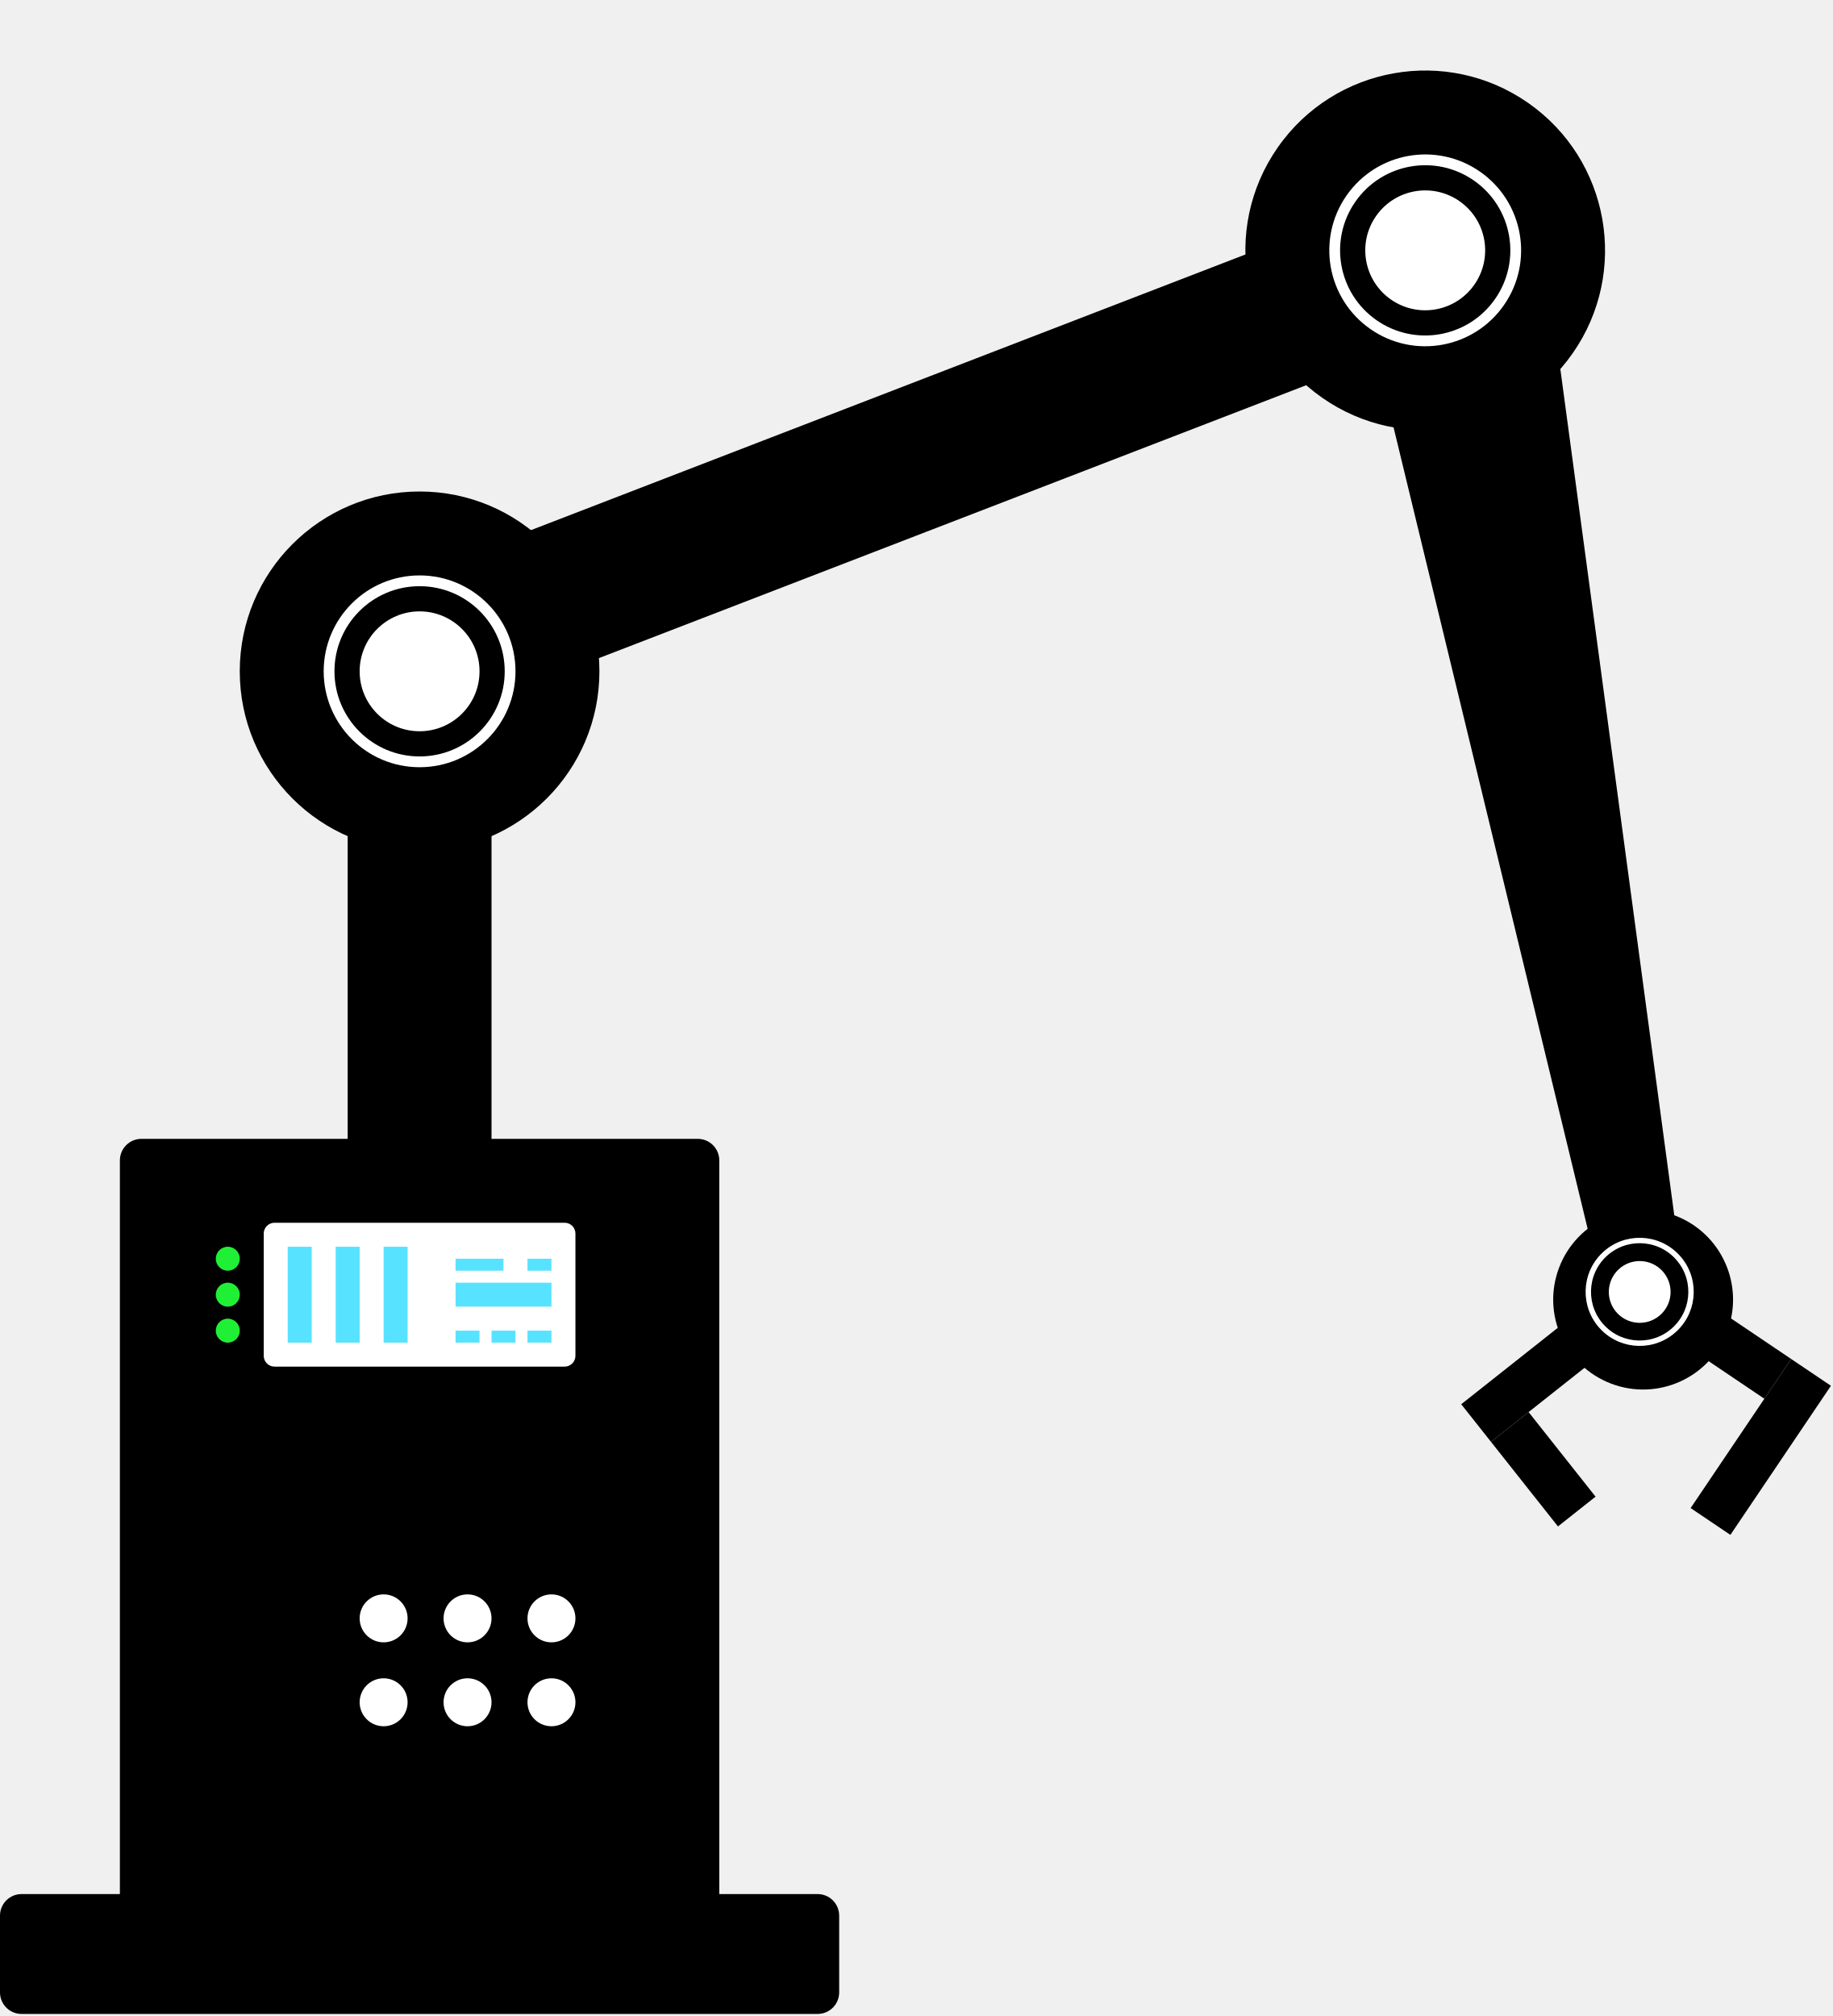
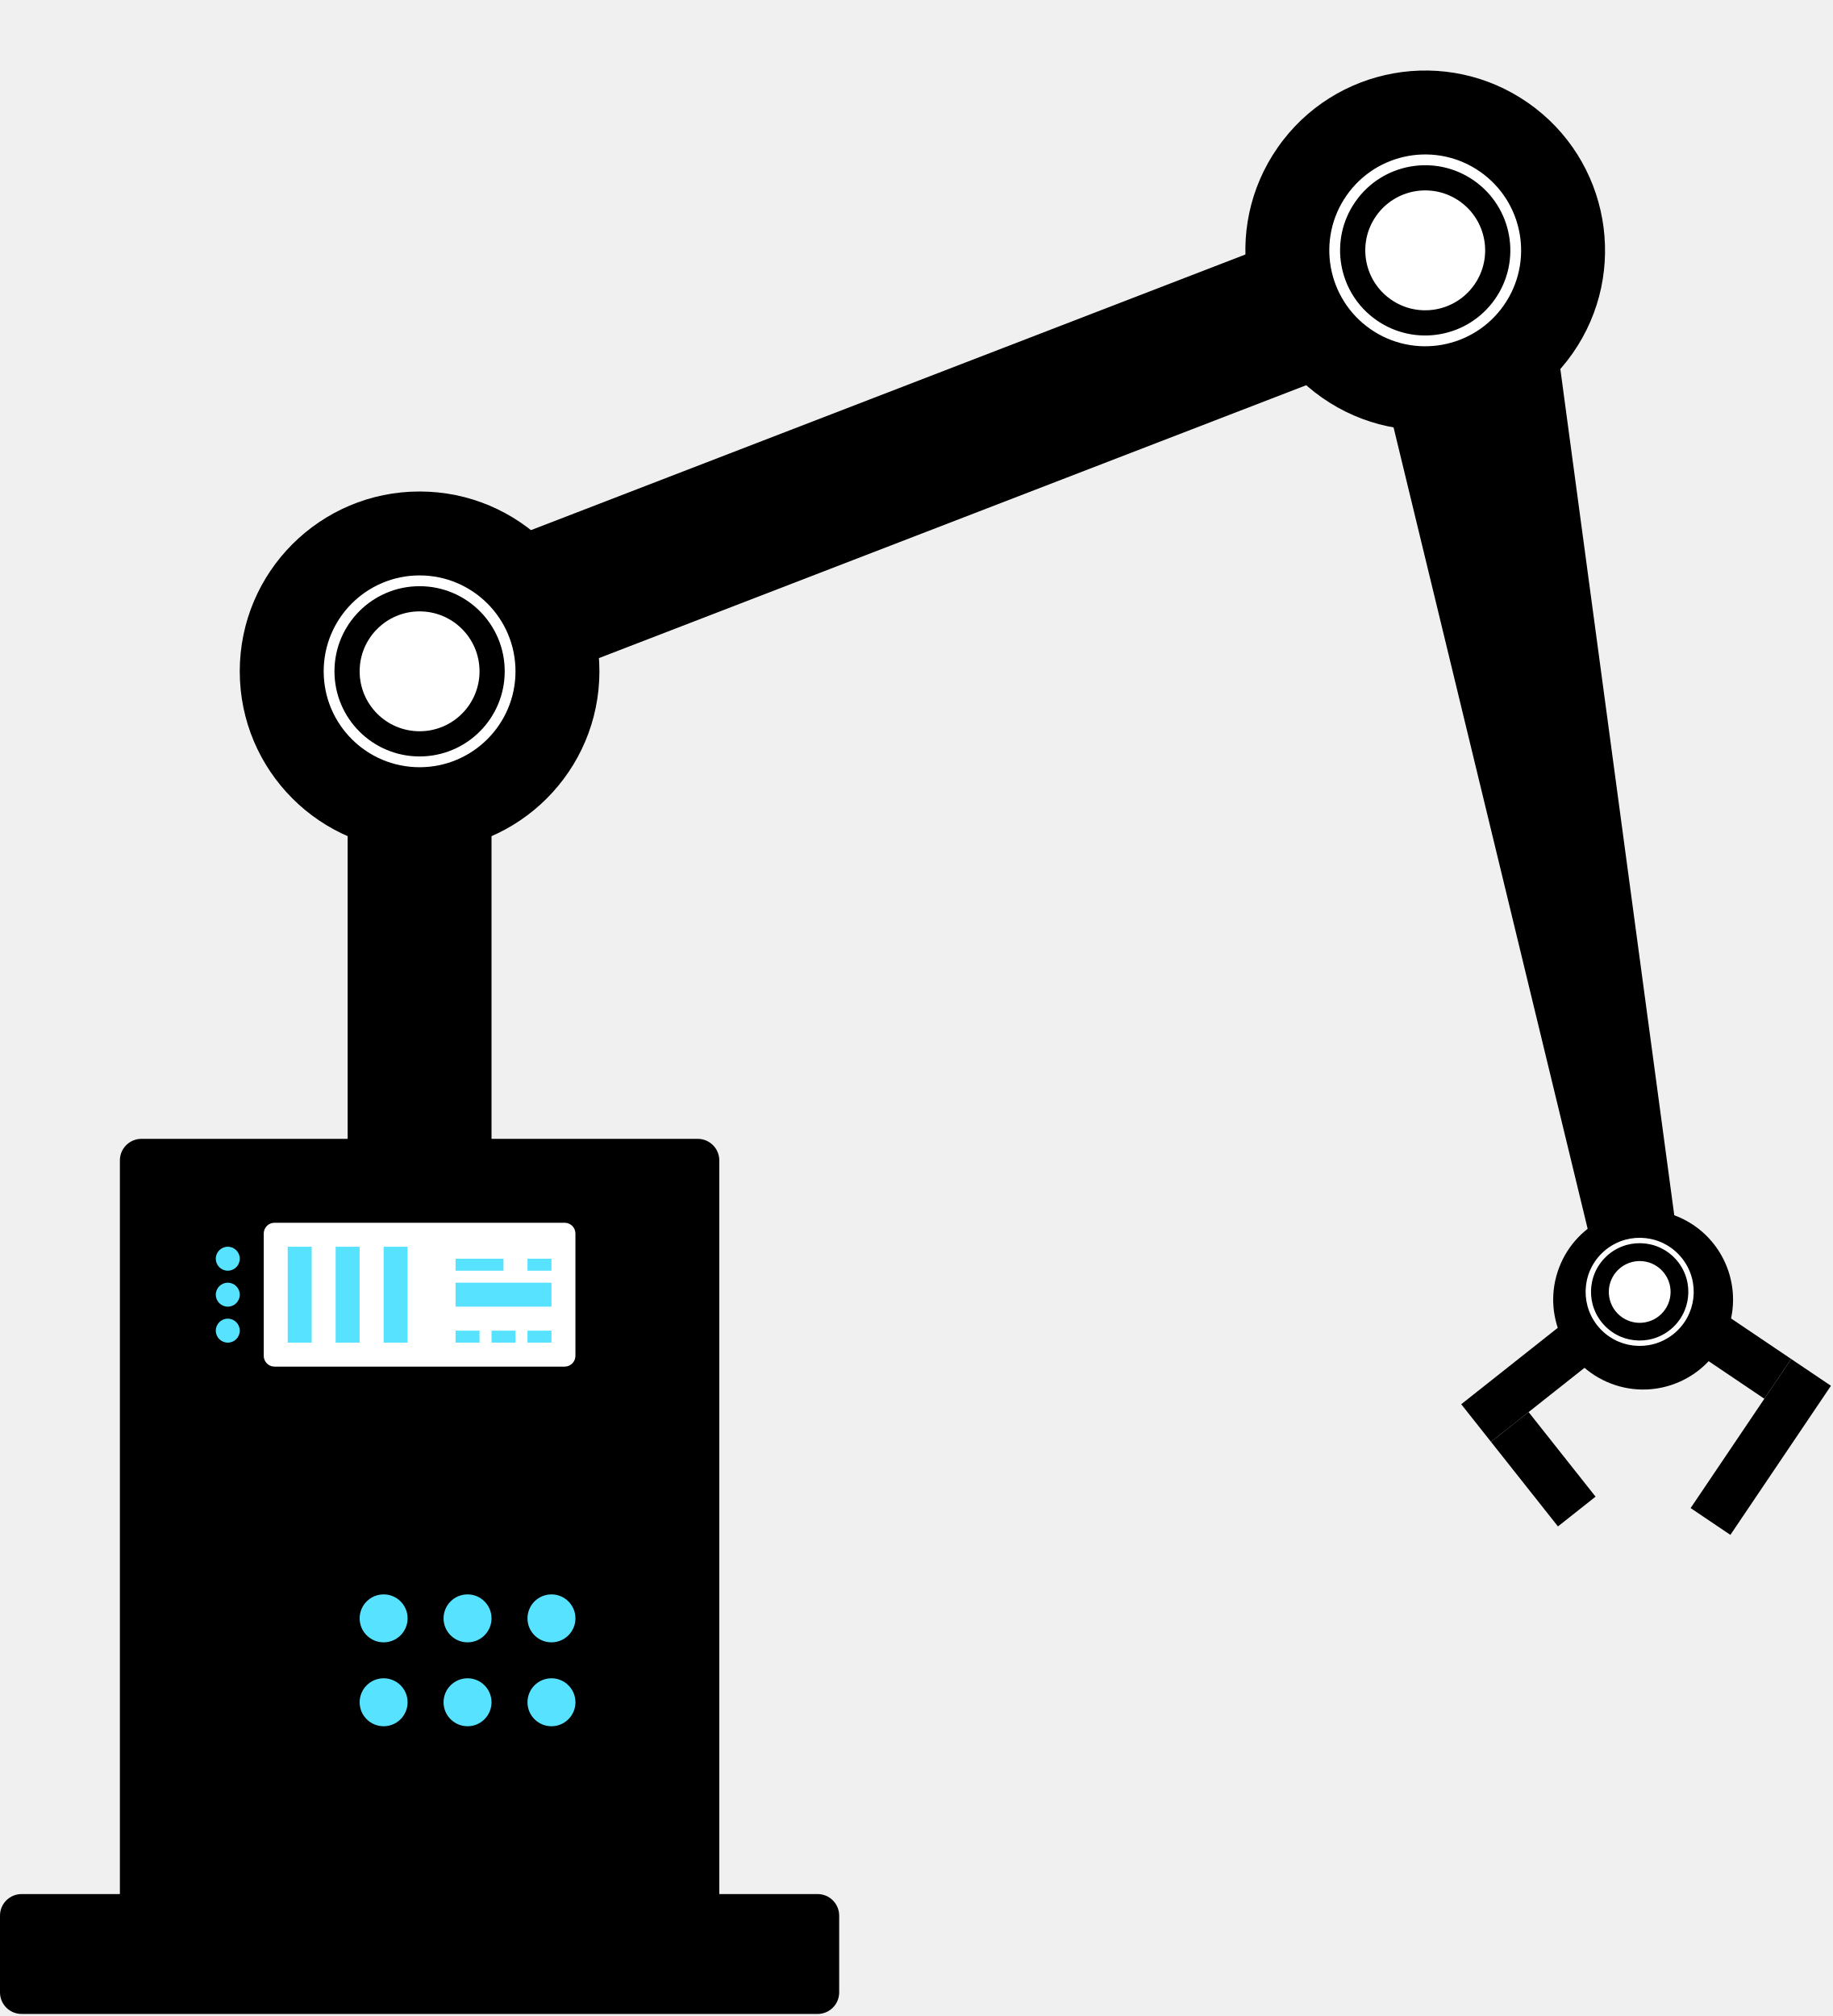
<svg xmlns="http://www.w3.org/2000/svg" width="170" height="187" viewBox="0 0 170 187" fill="none">
  <rect width="4.448" height="16.68" transform="matrix(-0.829111 -0.559084 -0.559084 0.829111 169.828 128.543)" fill="#000" />
  <rect x="163.654" y="129.745" width="10.008" height="4.448" transform="rotate(-146.008 163.654 129.745)" fill="#000" />
  <rect x="11.12" y="105.637" width="55.598" height="73.39" rx="2" fill="#000" />
  <rect x="32.247" y="76.726" width="13.344" height="33.359" fill="#000" />
  <circle cx="38.919" cy="62.27" r="16.68" fill="#000" />
  <rect x="118.44" y="22.477" width="13.344" height="75.7" transform="rotate(68.9014 118.44 22.4775)" fill="#000" />
  <path d="M127.853 33.831L144.313 31.135L155.42 113.638L147.538 115.115L127.853 33.831Z" fill="#000" />
  <circle cx="38.919" cy="62.27" r="5.56" fill="white" />
  <circle cx="132.196" cy="23.223" r="16.68" transform="rotate(34.9014 132.196 23.2229)" fill="#000" />
  <circle cx="132.196" cy="23.222" r="5.56" transform="rotate(34.9014 132.196 23.2224)" fill="white" />
  <circle cx="132.196" cy="23.223" r="8.396" transform="rotate(34.9014 132.196 23.2225)" stroke="white" />
  <rect width="4.448" height="16.68" transform="matrix(0.620645 0.784092 0.784092 -0.620645 135.537 130.254)" fill="#000" />
  <rect x="141.785" y="130.98" width="10.008" height="4.448" transform="rotate(51.6367 141.785 130.98)" fill="#000" />
  <circle cx="38.919" cy="62.27" r="8.396" stroke="white" />
  <circle cx="152.409" cy="120.549" r="8.34" transform="rotate(20.9285 152.409 120.549)" fill="#000" />
  <circle cx="152.091" cy="119.838" r="2.865" transform="rotate(46.1201 152.091 119.838)" fill="white" />
  <circle cx="152.088" cy="119.83" r="4.764" transform="rotate(46.1201 152.088 119.83)" stroke="white" stroke-width="0.5" />
  <rect x="0" y="175.69" width="77.838" height="11.12" rx="2" fill="#000" />
  <rect x="24.463" y="113.42" width="28.911" height="13.344" rx="1" fill="white" />
-   <circle cx="21.128" cy="116.756" r="1.112" fill="#20F035" />
-   <circle cx="21.128" cy="120.092" r="1.112" fill="#20F035" />
-   <circle cx="21.128" cy="123.428" r="1.112" fill="#20F035" />
-   <circle cx="51.151" cy="150.116" r="2.224" fill="white" />
-   <circle cx="43.367" cy="150.116" r="2.224" fill="white" />
-   <circle cx="35.583" cy="150.116" r="2.224" fill="white" />
-   <circle cx="51.151" cy="157.899" r="2.224" fill="white" />
-   <circle cx="43.367" cy="157.899" r="2.224" fill="white" />
-   <circle cx="35.583" cy="157.899" r="2.224" fill="white" />
+   <circle cx="21.128" cy="116.756" r="1.112" fill="#57e3ff" />
+   <circle cx="21.128" cy="120.092" r="1.112" fill="#57e3ff" />
+   <circle cx="21.128" cy="123.428" r="1.112" fill="#57e3ff" />
+   <circle cx="51.151" cy="150.116" r="2.224" fill="#57e3ff" />
+   <circle cx="43.367" cy="150.116" r="2.224" fill="#57e3ff" />
+   <circle cx="35.583" cy="150.116" r="2.224" fill="#57e3ff" />
+   <circle cx="51.151" cy="157.899" r="2.224" fill="#57e3ff" />
+   <circle cx="43.367" cy="157.899" r="2.224" fill="#57e3ff" />
+   <circle cx="35.583" cy="157.899" r="2.224" fill="#57e3ff" />
  <rect x="26.687" y="115.645" width="2.224" height="8.896" fill="#57e3ff" />
  <rect x="31.135" y="115.645" width="2.224" height="8.896" fill="#57e3ff" />
  <rect x="35.583" y="115.645" width="2.224" height="8.896" fill="#57e3ff" />
  <rect x="42.255" y="117.868" width="1.112" height="4.448" transform="rotate(-90 42.2549 117.868)" fill="#57e3ff" />
  <rect x="48.927" y="117.868" width="1.112" height="2.224" transform="rotate(-90 48.9266 117.868)" fill="#57e3ff" />
  <rect x="42.255" y="121.204" width="2.224" height="8.896" transform="rotate(-90 42.2549 121.204)" fill="#57e3ff" />
  <rect x="42.255" y="124.54" width="1.112" height="2.224" transform="rotate(-90 42.2549 124.54)" fill="#57e3ff" />
  <rect x="45.591" y="124.54" width="1.112" height="2.224" transform="rotate(-90 45.5908 124.54)" fill="#57e3ff" />
  <rect x="48.927" y="124.54" width="1.112" height="2.224" transform="rotate(-90 48.9266 124.54)" fill="#57e3ff" />
</svg>
